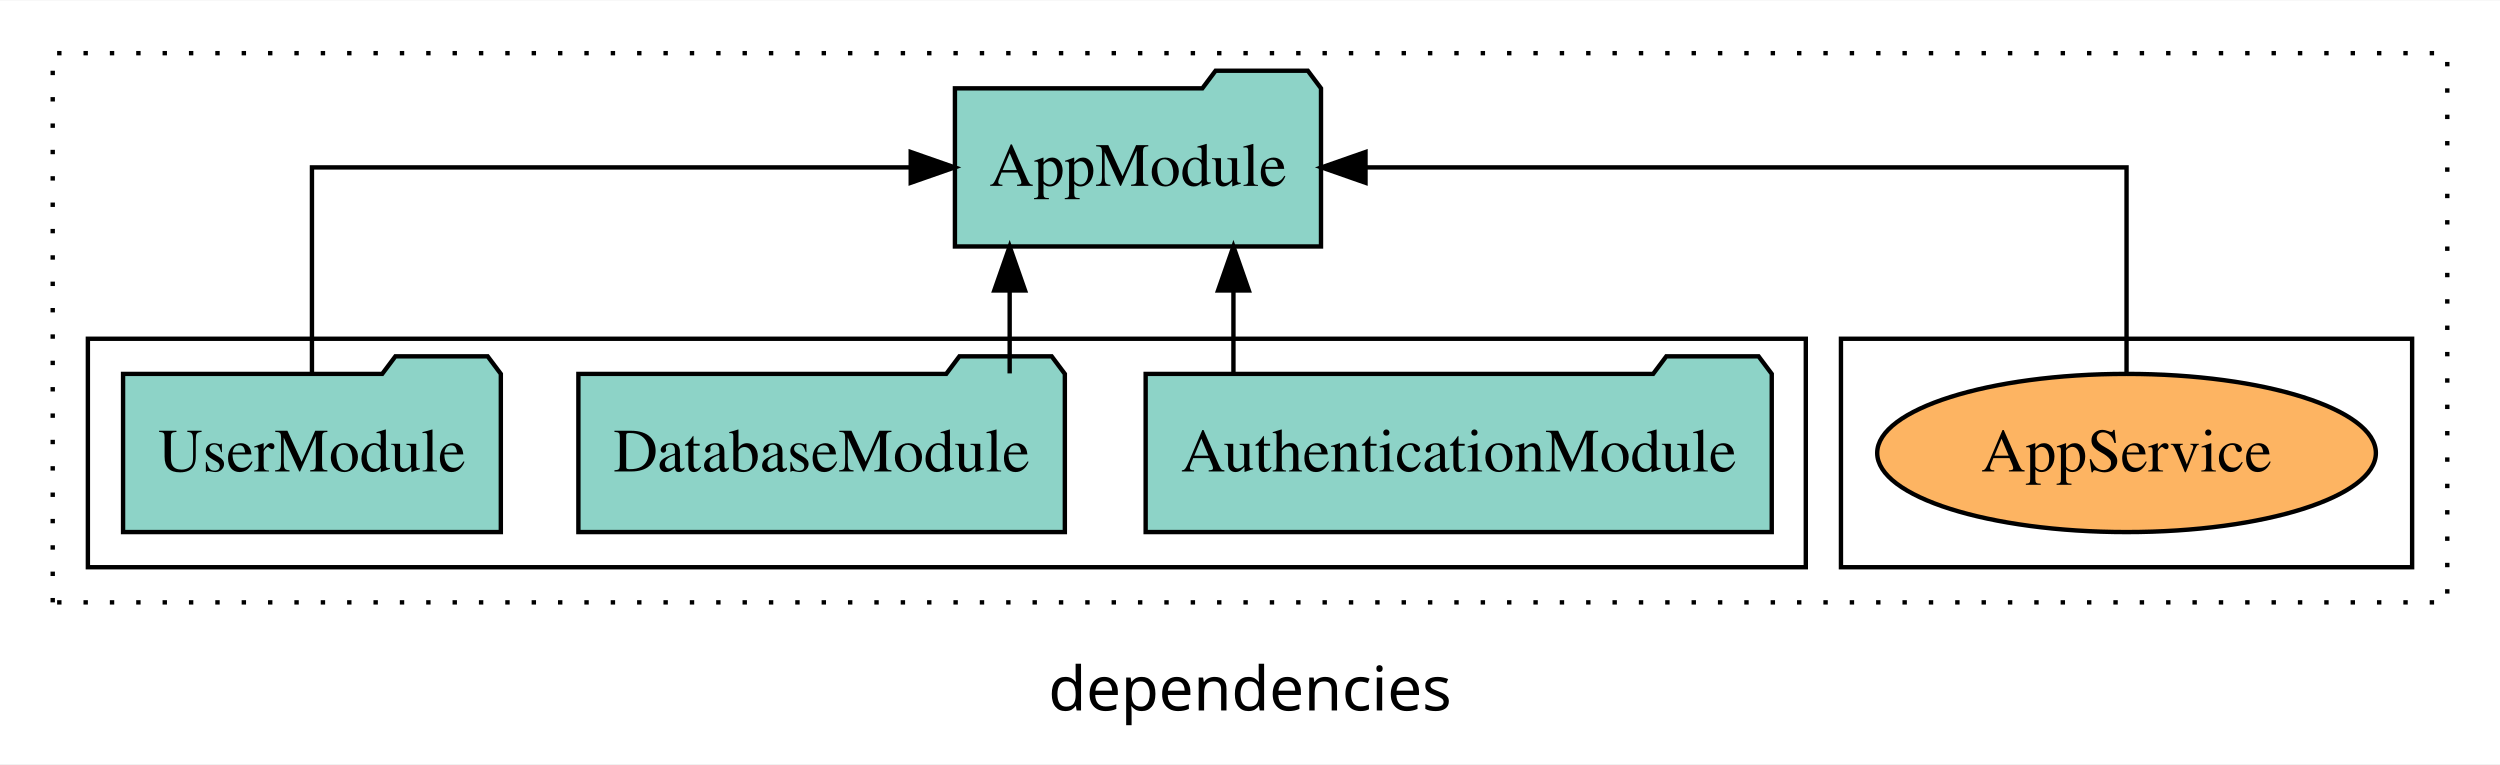
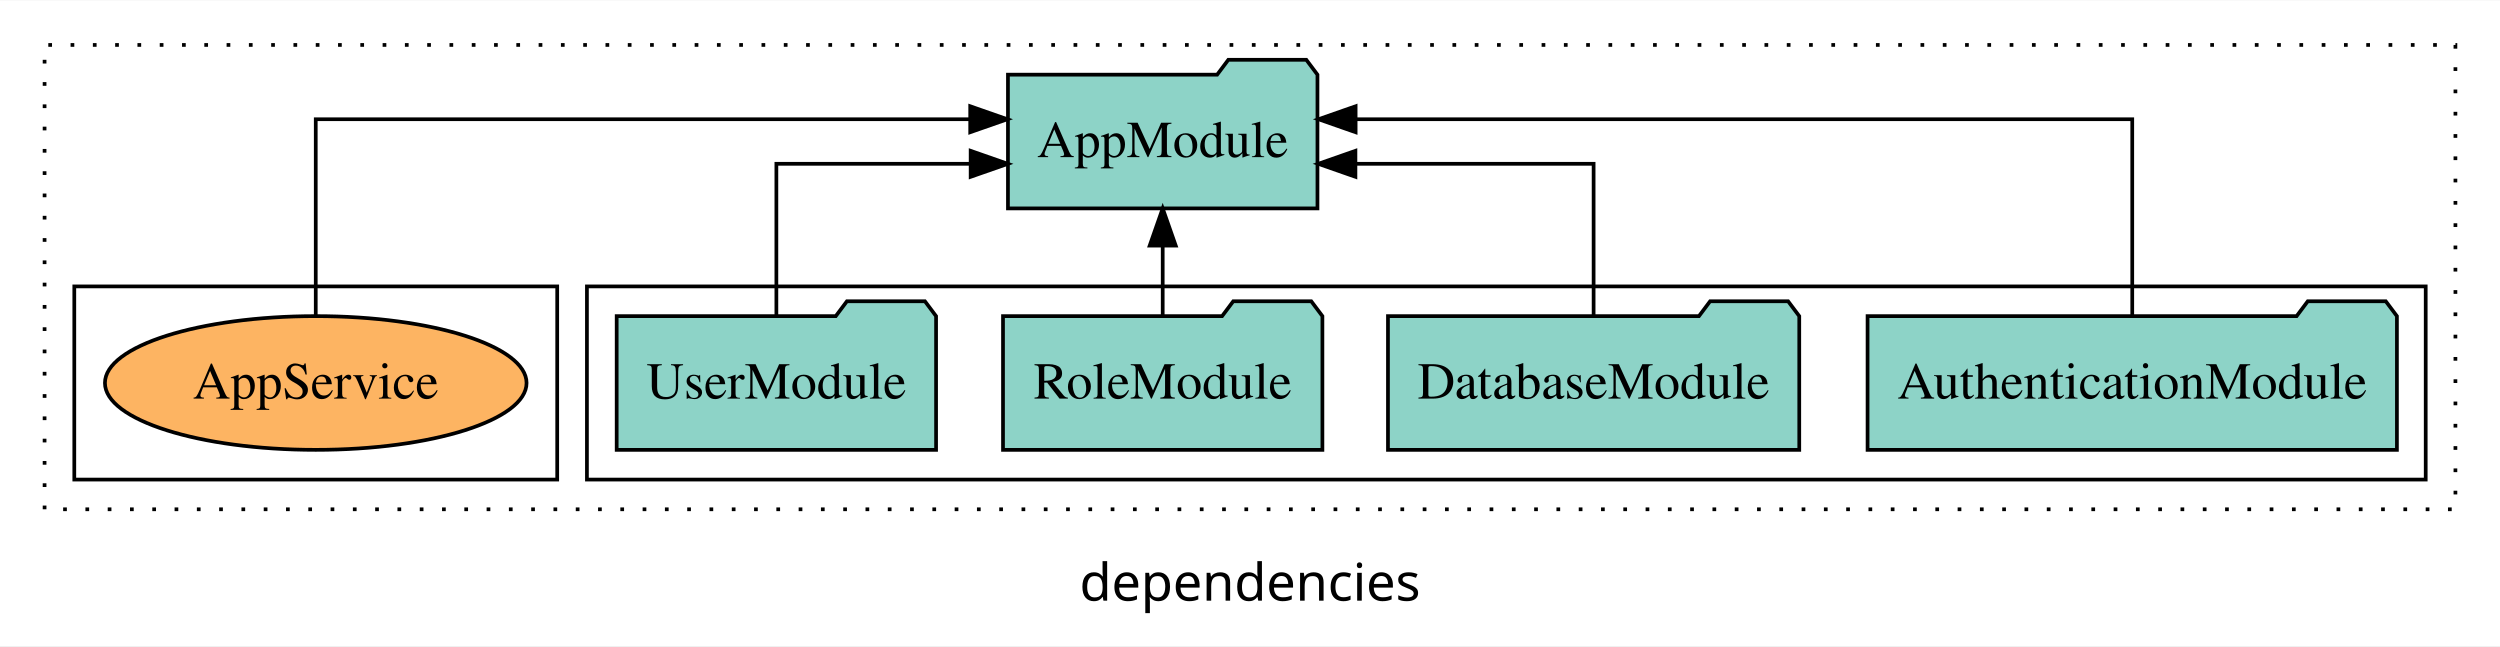
- <svg xmlns="http://www.w3.org/2000/svg" width="569pt" height="174pt" viewBox="0.00 0.00 569.00 173.80">
+ <svg xmlns="http://www.w3.org/2000/svg" width="673pt" height="174pt" viewBox="0.00 0.00 673.00 173.80">
  <g id="graph0" class="graph" transform="scale(1 1) rotate(0) translate(4 169.8)">
-     <polygon fill="white" stroke="transparent" points="-4,4 -4,-169.8 565,-169.8 565,4 -4,4" />
-     <text text-anchor="middle" x="280.5" y="-8.2" font-family="sans-serif" font-size="14.00">dependencies</text>
+     <polygon fill="white" stroke="transparent" points="-4,4 -4,-169.8 669,-169.8 669,4 -4,4" />
+     <text text-anchor="middle" x="332.5" y="-8.2" font-family="sans-serif" font-size="14.00">dependencies</text>
    <g id="clust1" class="cluster">
-       <polygon fill="none" stroke="black" stroke-dasharray="1,5" points="8,-32.8 8,-157.8 553,-157.8 553,-32.8 8,-32.8" />
+       <polygon fill="none" stroke="black" stroke-dasharray="1,5" points="8,-32.8 8,-157.8 657,-157.8 657,-32.8 8,-32.8" />
+     </g>
+     <g id="clust3" class="cluster">
+       <polygon fill="none" stroke="black" points="154,-40.8 154,-92.8 649,-92.8 649,-40.8 154,-40.8" />
    </g>
    <g id="clust6" class="cluster">
-       <polygon fill="none" stroke="black" points="415,-40.8 415,-92.8 545,-92.8 545,-40.8 415,-40.8" />
-     </g>
-     <g id="clust3" class="cluster">
-       <polygon fill="none" stroke="black" points="16,-40.8 16,-92.8 407,-92.8 407,-40.8 16,-40.8" />
+       <polygon fill="none" stroke="black" points="16,-40.8 16,-92.8 146,-92.8 146,-40.8 16,-40.8" />
    </g>
    <g id="node1" class="node">
-       <polygon fill="#8dd3c7" stroke="black" points="399.25,-84.8 396.25,-88.8 375.25,-88.8 372.25,-84.8 256.75,-84.8 256.75,-48.8 399.25,-48.8 399.25,-84.8" />
-       <text text-anchor="middle" x="328" y="-62.6" font-family="Times,serif" font-size="14.00">AuthenticationModule</text>
+       <polygon fill="#8dd3c7" stroke="black" points="641.25,-84.8 638.25,-88.8 617.25,-88.8 614.25,-84.8 498.75,-84.8 498.75,-48.8 641.25,-48.8 641.25,-84.8" />
+       <text text-anchor="middle" x="570" y="-62.6" font-family="Times,serif" font-size="14.00">AuthenticationModule</text>
+     </g>
+     <g id="node5" class="node">
+       <polygon fill="#8dd3c7" stroke="black" points="350.66,-149.8 347.66,-153.8 326.66,-153.8 323.66,-149.8 267.34,-149.8 267.34,-113.8 350.66,-113.8 350.66,-149.8" />
+       <text text-anchor="middle" x="309" y="-127.6" font-family="Times,serif" font-size="14.00">AppModule</text>
+     </g>
+     <g id="edge1" class="edge">
+       <path fill="none" stroke="black" d="M570,-85.08C570,-106.12 570,-137.8 570,-137.8 570,-137.8 360.93,-137.8 360.93,-137.8" />
+       <polygon fill="black" stroke="black" points="360.93,-134.3 350.93,-137.8 360.93,-141.3 360.93,-134.3" />
+     </g>
+     <g id="node2" class="node">
+       <polygon fill="#8dd3c7" stroke="black" points="480.36,-84.8 477.36,-88.8 456.36,-88.8 453.36,-84.8 369.64,-84.8 369.64,-48.8 480.36,-48.8 480.36,-84.8" />
+       <text text-anchor="middle" x="425" y="-62.6" font-family="Times,serif" font-size="14.00">DatabaseModule</text>
+     </g>
+     <g id="edge2" class="edge">
+       <path fill="none" stroke="black" d="M425,-84.82C425,-102.17 425,-125.8 425,-125.8 425,-125.8 360.88,-125.8 360.88,-125.8" />
+       <polygon fill="black" stroke="black" points="360.88,-122.3 350.88,-125.8 360.88,-129.3 360.88,-122.3" />
+     </g>
+     <g id="node3" class="node">
+       <polygon fill="#8dd3c7" stroke="black" points="351.99,-84.8 348.99,-88.8 327.99,-88.8 324.99,-84.8 266.01,-84.8 266.01,-48.8 351.99,-48.8 351.99,-84.8" />
+       <text text-anchor="middle" x="309" y="-62.6" font-family="Times,serif" font-size="14.00">RoleModule</text>
+     </g>
+     <g id="edge3" class="edge">
+       <path fill="none" stroke="black" d="M309,-84.91C309,-84.91 309,-103.79 309,-103.79" />
+       <polygon fill="black" stroke="black" points="305.5,-103.79 309,-113.79 312.5,-103.79 305.5,-103.79" />
    </g>
    <g id="node4" class="node">
-       <polygon fill="#8dd3c7" stroke="black" points="296.66,-149.8 293.66,-153.8 272.66,-153.8 269.66,-149.8 213.34,-149.8 213.34,-113.8 296.66,-113.8 296.66,-149.8" />
-       <text text-anchor="middle" x="255" y="-127.6" font-family="Times,serif" font-size="14.00">AppModule</text>
-     </g>
-     <g id="edge1" class="edge">
-       <path fill="none" stroke="black" d="M276.73,-84.91C276.73,-84.91 276.73,-103.79 276.73,-103.79" />
-       <polygon fill="black" stroke="black" points="273.23,-103.79 276.73,-113.79 280.23,-103.79 273.23,-103.79" />
-     </g>
-     <g id="node2" class="node">
-       <polygon fill="#8dd3c7" stroke="black" points="238.36,-84.8 235.36,-88.8 214.36,-88.8 211.36,-84.8 127.64,-84.8 127.64,-48.8 238.36,-48.8 238.36,-84.8" />
-       <text text-anchor="middle" x="183" y="-62.6" font-family="Times,serif" font-size="14.00">DatabaseModule</text>
-     </g>
-     <g id="edge2" class="edge">
-       <path fill="none" stroke="black" d="M225.8,-84.91C225.8,-84.91 225.8,-103.79 225.8,-103.79" />
-       <polygon fill="black" stroke="black" points="222.3,-103.79 225.8,-113.79 229.3,-103.79 222.3,-103.79" />
-     </g>
-     <g id="node3" class="node">
-       <polygon fill="#8dd3c7" stroke="black" points="109.99,-84.8 106.99,-88.8 85.99,-88.8 82.99,-84.8 24.01,-84.8 24.01,-48.8 109.99,-48.8 109.99,-84.8" />
-       <text text-anchor="middle" x="67" y="-62.6" font-family="Times,serif" font-size="14.00">UserModule</text>
-     </g>
-     <g id="edge3" class="edge">
-       <path fill="none" stroke="black" d="M67,-84.91C67,-104.14 67,-131.8 67,-131.8 67,-131.8 203.28,-131.8 203.28,-131.8" />
-       <polygon fill="black" stroke="black" points="203.28,-135.3 213.28,-131.8 203.28,-128.3 203.28,-135.3" />
-     </g>
-     <g id="node5" class="node">
-       <ellipse fill="#fdb462" stroke="black" cx="480" cy="-66.8" rx="56.75" ry="18" />
-       <text text-anchor="middle" x="480" y="-62.6" font-family="Times,serif" font-size="14.00">AppService</text>
+       <polygon fill="#8dd3c7" stroke="black" points="247.99,-84.8 244.99,-88.8 223.99,-88.8 220.99,-84.8 162.01,-84.8 162.01,-48.8 247.99,-48.8 247.99,-84.8" />
+       <text text-anchor="middle" x="205" y="-62.6" font-family="Times,serif" font-size="14.00">UserModule</text>
    </g>
    <g id="edge4" class="edge">
-       <path fill="none" stroke="black" d="M480,-84.91C480,-104.14 480,-131.8 480,-131.8 480,-131.8 306.79,-131.8 306.79,-131.8" />
-       <polygon fill="black" stroke="black" points="306.79,-128.3 296.79,-131.8 306.79,-135.3 306.79,-128.3" />
+       <path fill="none" stroke="black" d="M205,-84.82C205,-102.17 205,-125.8 205,-125.8 205,-125.8 257.3,-125.8 257.3,-125.8" />
+       <polygon fill="black" stroke="black" points="257.3,-129.3 267.3,-125.8 257.3,-122.3 257.3,-129.3" />
+     </g>
+     <g id="node6" class="node">
+       <ellipse fill="#fdb462" stroke="black" cx="81" cy="-66.8" rx="56.75" ry="18" />
+       <text text-anchor="middle" x="81" y="-62.6" font-family="Times,serif" font-size="14.00">AppService</text>
+     </g>
+     <g id="edge5" class="edge">
+       <path fill="none" stroke="black" d="M81,-85.08C81,-106.12 81,-137.8 81,-137.8 81,-137.8 257.18,-137.8 257.18,-137.8" />
+       <polygon fill="black" stroke="black" points="257.18,-141.3 267.18,-137.8 257.18,-134.3 257.18,-141.3" />
    </g>
  </g>
</svg>
